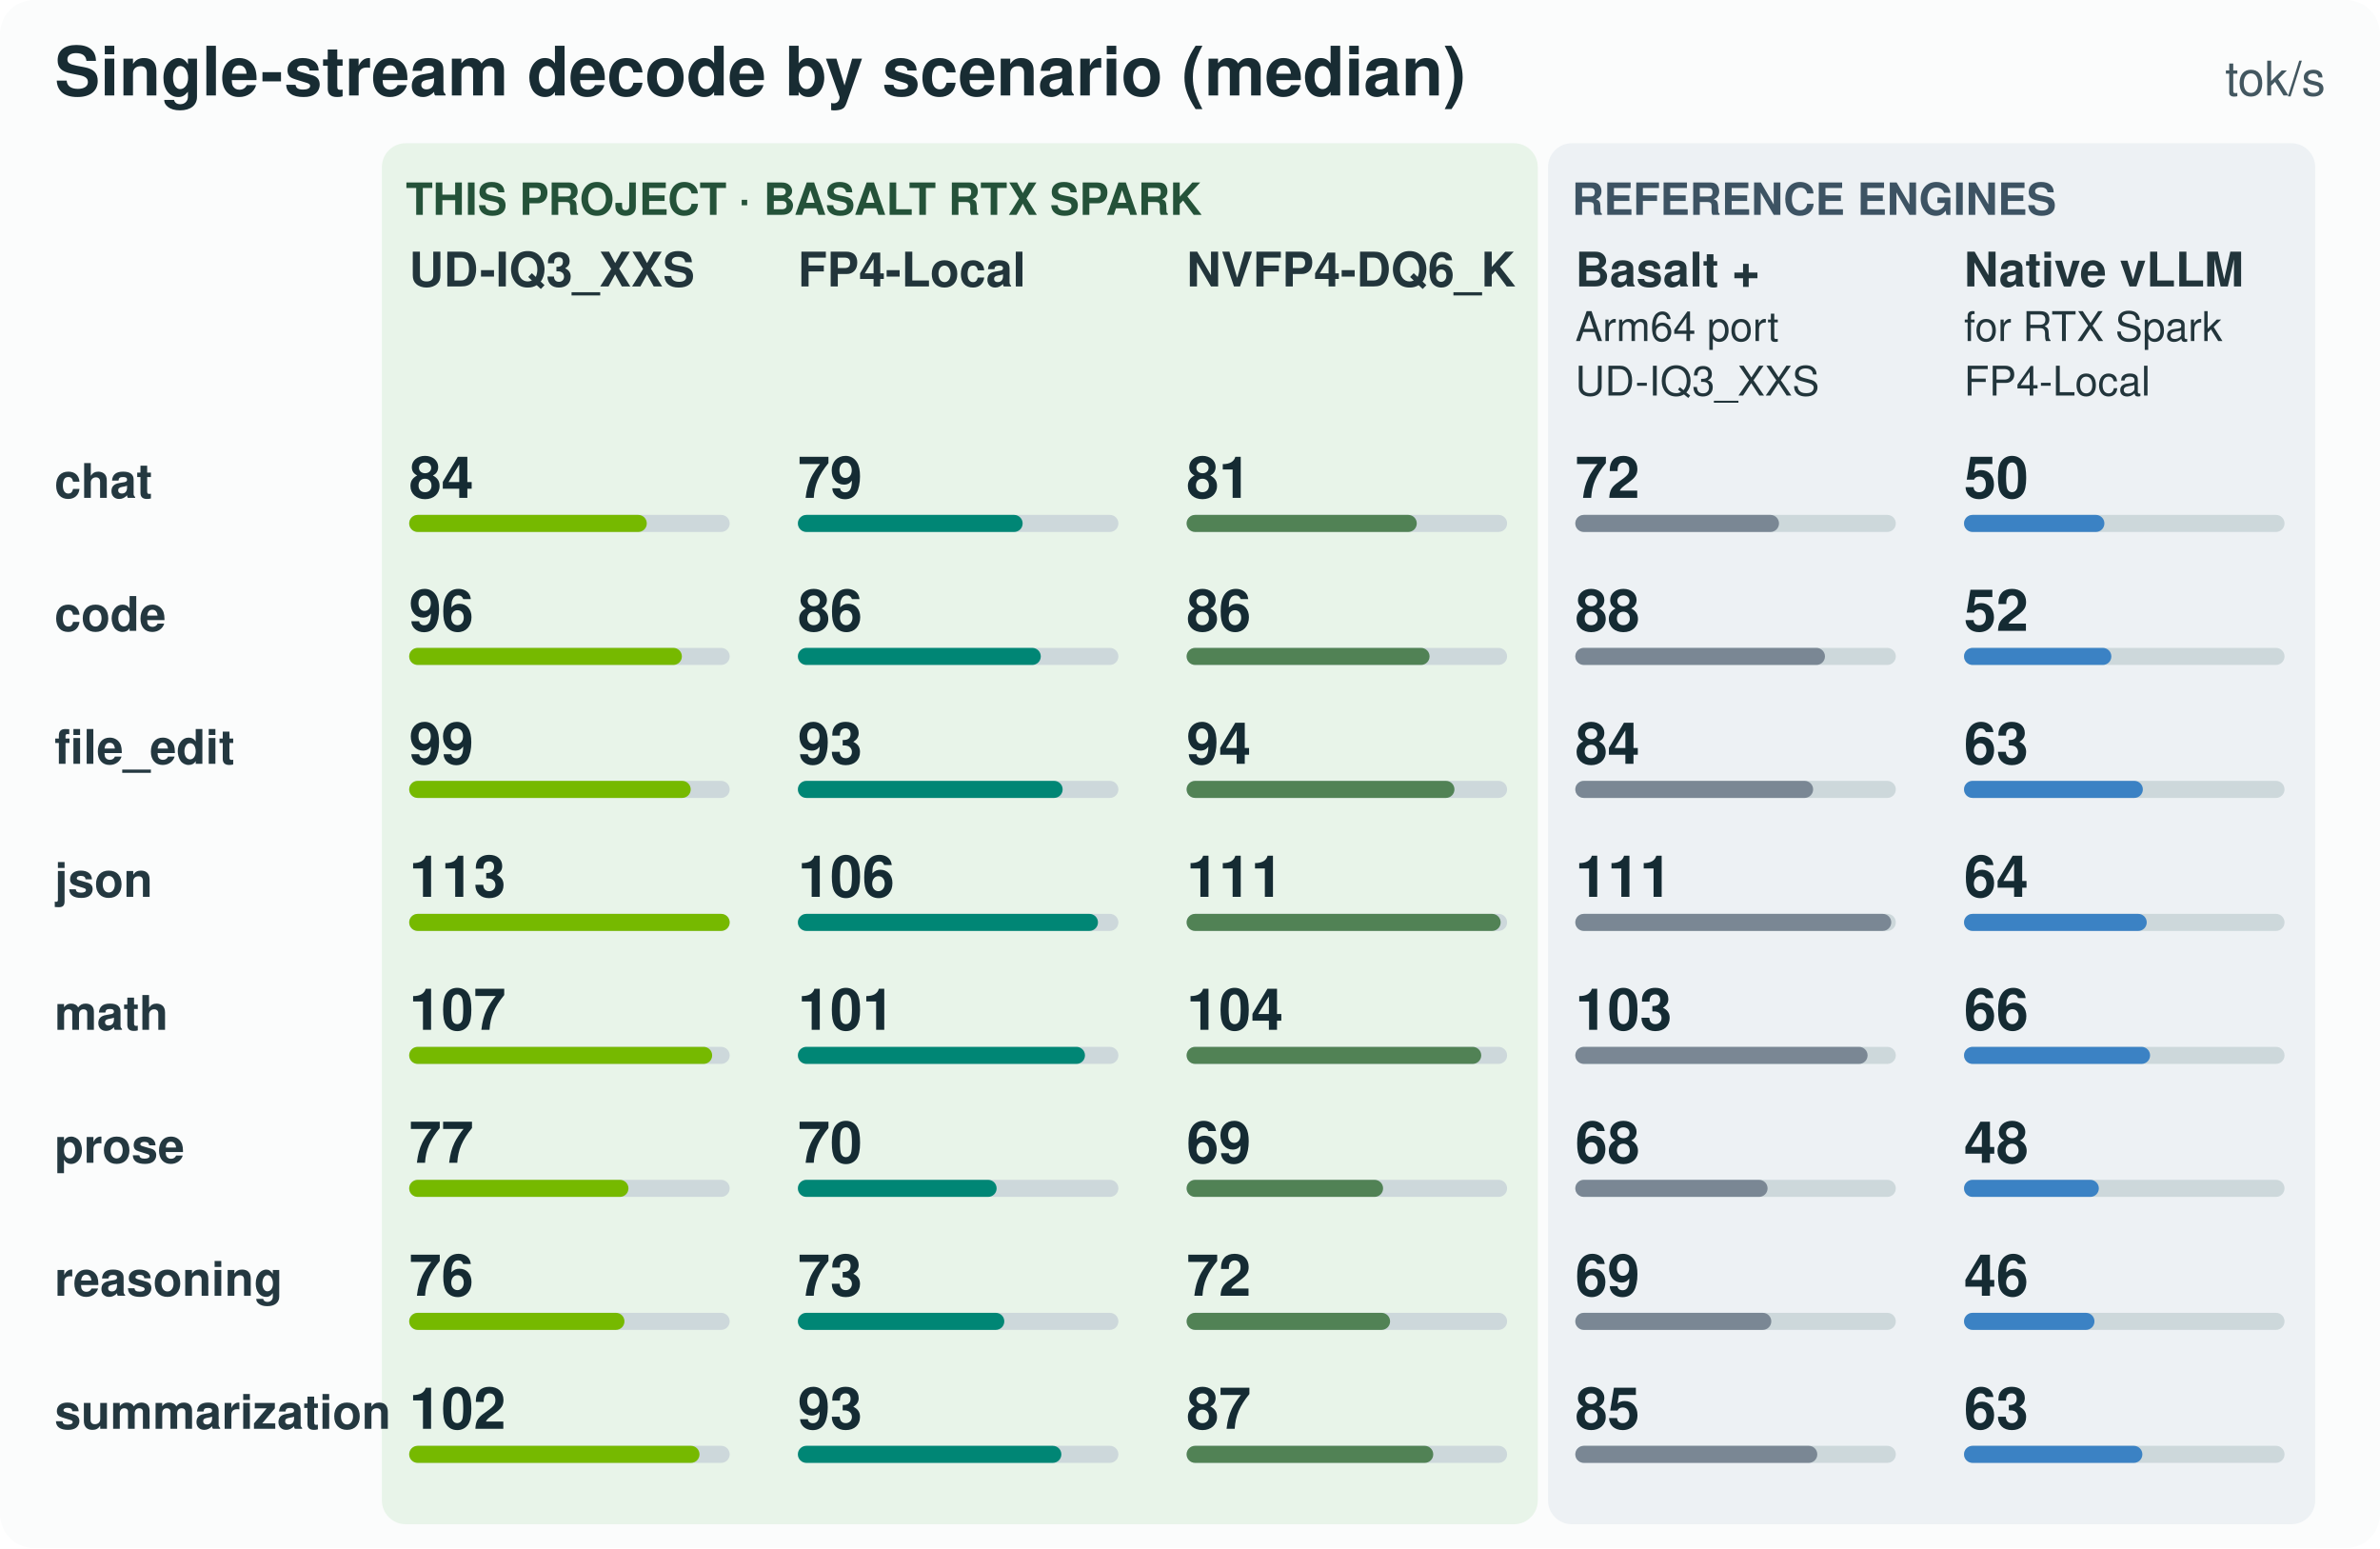
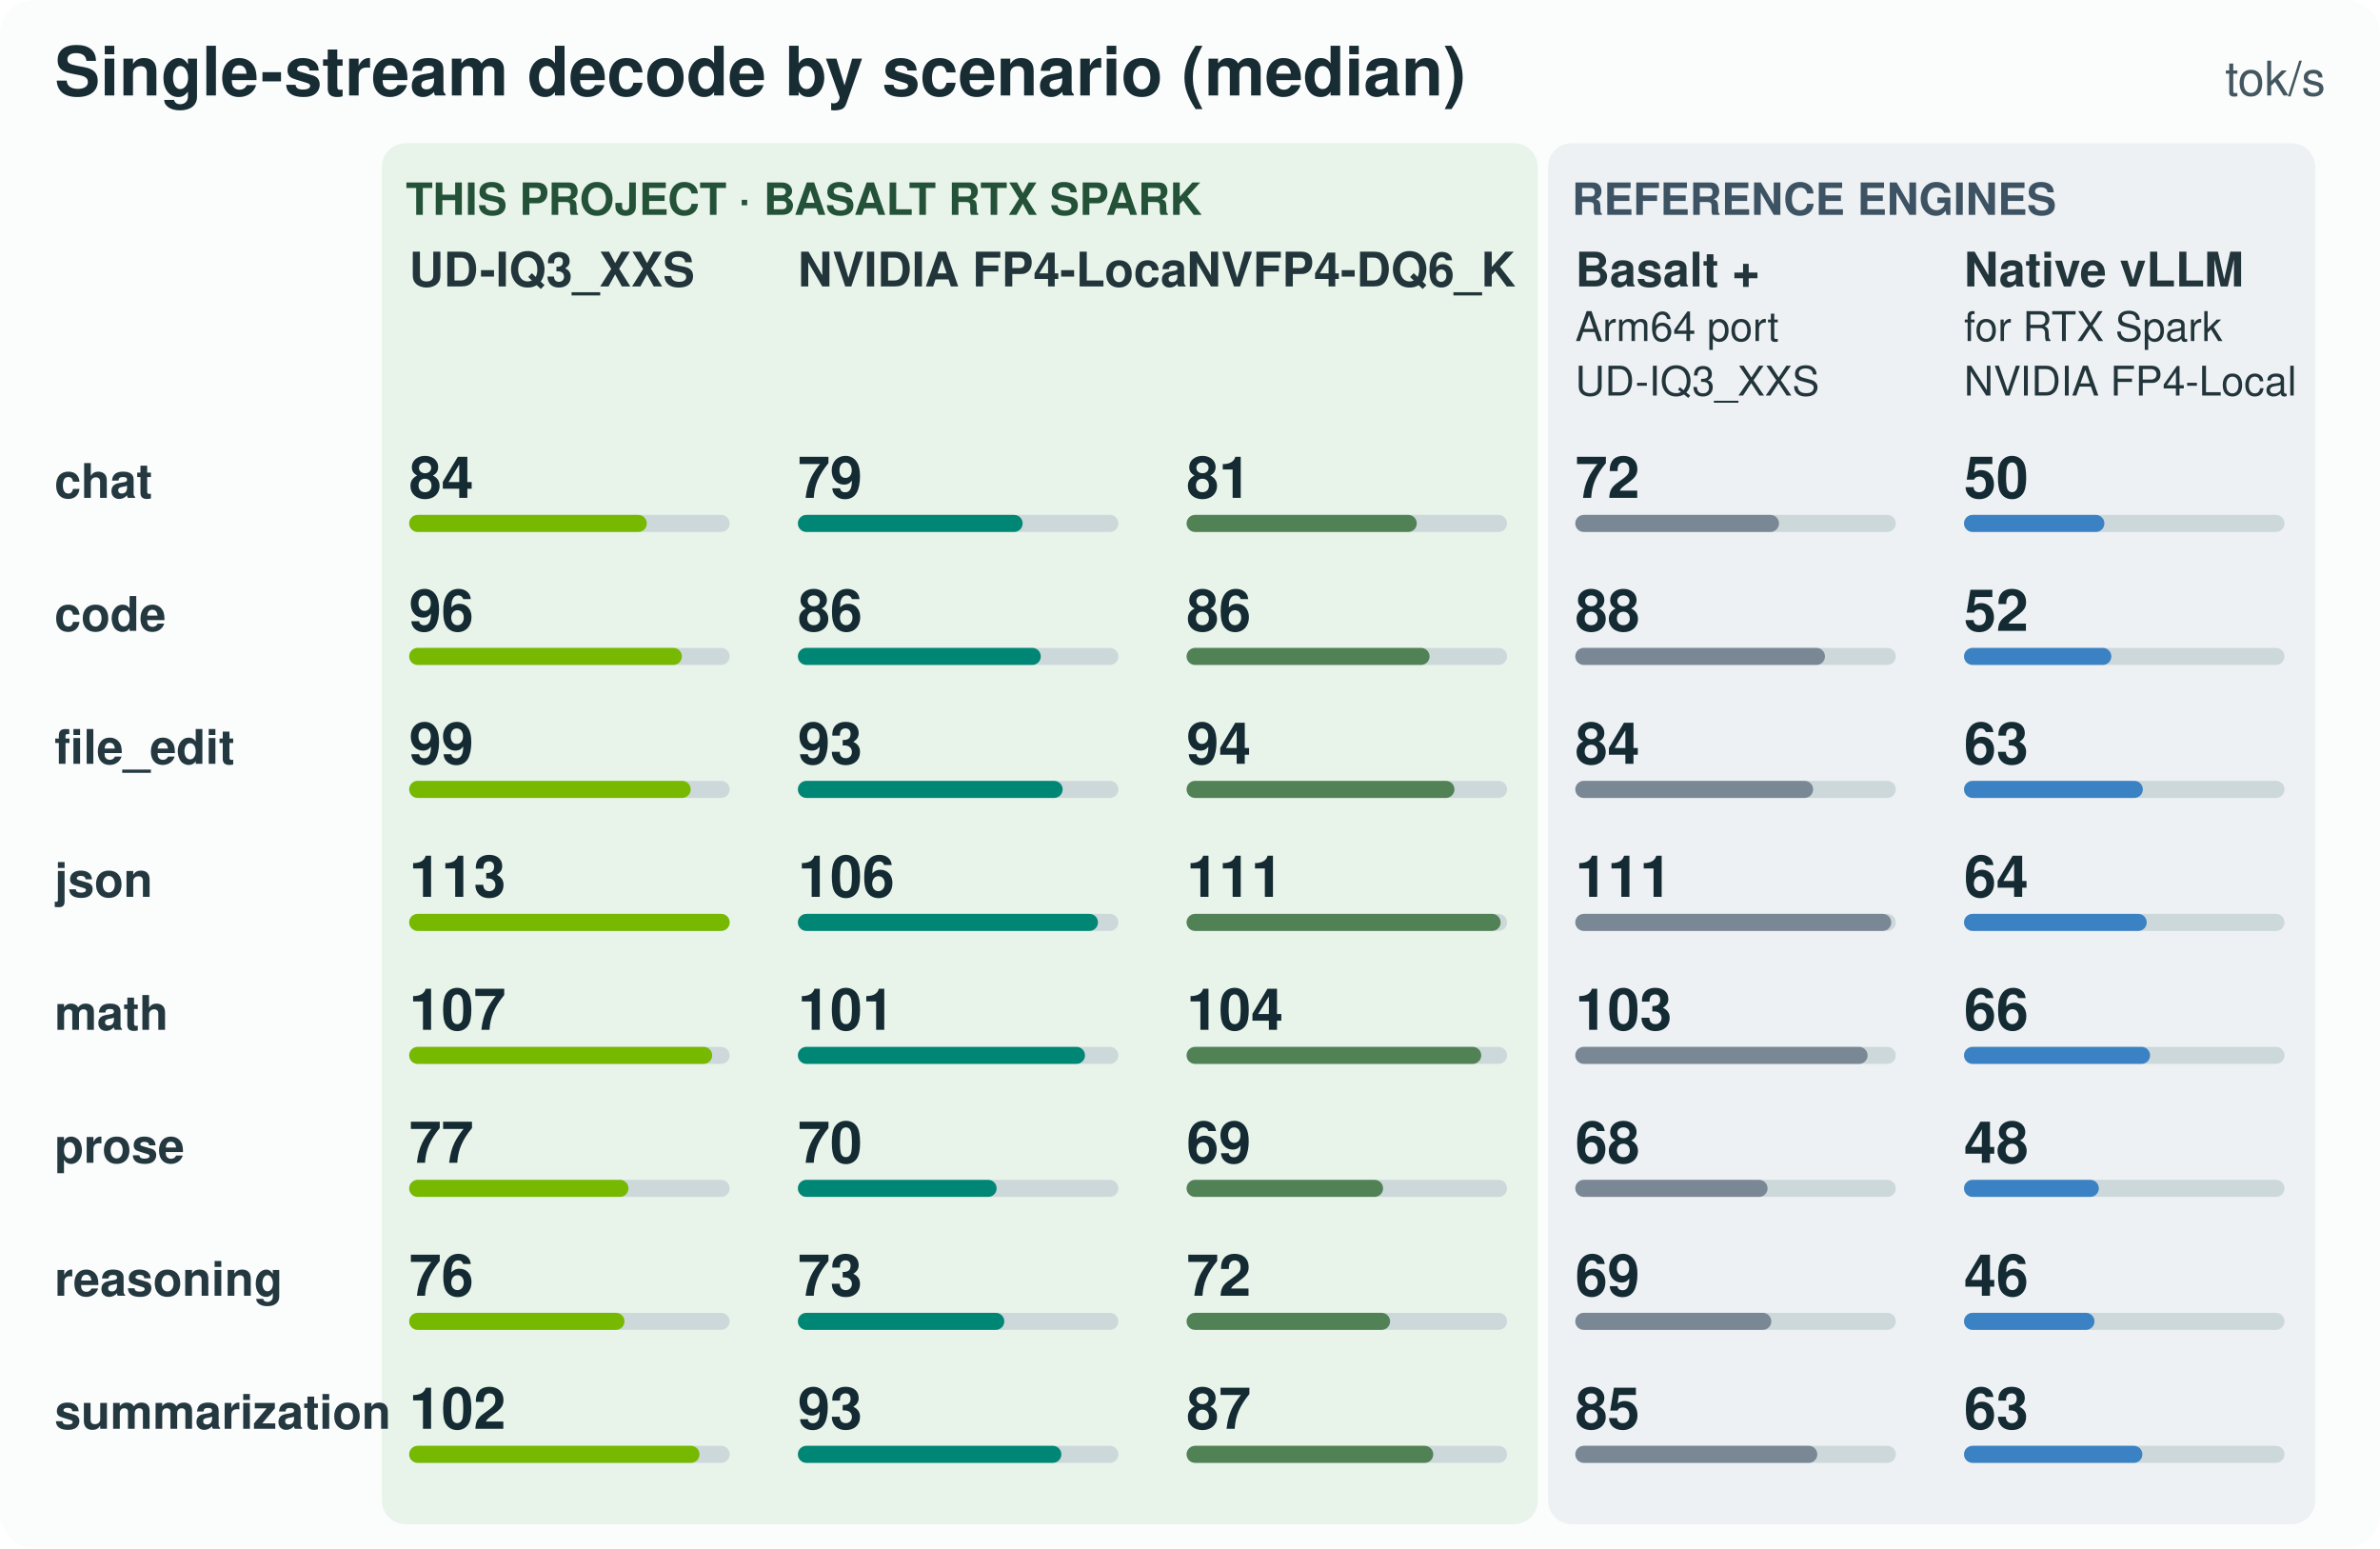
<svg xmlns="http://www.w3.org/2000/svg" width="698" height="454" viewBox="0 0 698 454" role="img" aria-labelledby="title desc" font-family="Segoe UI, Helvetica, Arial, sans-serif">
  <rect width="698" height="454" rx="10" fill="#fbfcfc" />
  <text x="16" y="28" font-size="20" font-weight="700" fill="#182c33">Single-stream decode by scenario (median)</text>
  <text x="682" y="28" font-size="14" text-anchor="end" fill="#435760">tok/s</text>
  <rect x="112" y="42" width="339" height="405" rx="7" fill="#e8f4e9" />
  <text x="119" y="63" font-size="13" font-weight="700" fill="#245239">THIS PROJECT · BASALT RTX SPARK</text>
  <rect x="454" y="42" width="225" height="405" rx="7" fill="#edf1f4" />
  <text x="461" y="63" font-size="13" font-weight="700" fill="#3d5363">REFERENCE ENGINES</text>
  <text x="120" y="84" font-size="14" font-weight="600" fill="#22353b">UD-IQ3_XXS</text>
  <text x="120" y="146" font-size="17" font-weight="600" fill="#152b33">84</text>
  <rect x="120" y="151" width="94" height="5" rx="2.5" fill="#cdd8db" />
  <rect x="120" y="151" width="69.69" height="5" rx="2.5" fill="#76B900" />
  <text x="120" y="185" font-size="17" font-weight="600" fill="#152b33">96</text>
  <rect x="120" y="190" width="94" height="5" rx="2.5" fill="#cdd8db" />
  <rect x="120" y="190" width="79.98" height="5" rx="2.5" fill="#76B900" />
  <text x="120" y="224" font-size="17" font-weight="600" fill="#152b33">99</text>
  <rect x="120" y="229" width="94" height="5" rx="2.5" fill="#cdd8db" />
  <rect x="120" y="229" width="82.57" height="5" rx="2.5" fill="#76B900" />
  <text x="120" y="263" font-size="17" font-weight="600" fill="#152b33">113</text>
  <rect x="120" y="268" width="94" height="5" rx="2.5" fill="#cdd8db" />
  <rect x="120" y="268" width="94.00" height="5" rx="2.5" fill="#76B900" />
  <text x="120" y="302" font-size="17" font-weight="600" fill="#152b33">107</text>
  <rect x="120" y="307" width="94" height="5" rx="2.5" fill="#cdd8db" />
  <rect x="120" y="307" width="88.86" height="5" rx="2.5" fill="#76B900" />
  <text x="120" y="341" font-size="17" font-weight="600" fill="#152b33">77</text>
  <rect x="120" y="346" width="94" height="5" rx="2.5" fill="#cdd8db" />
  <rect x="120" y="346" width="64.31" height="5" rx="2.5" fill="#76B900" />
  <text x="120" y="380" font-size="17" font-weight="600" fill="#152b33">76</text>
  <rect x="120" y="385" width="94" height="5" rx="2.5" fill="#cdd8db" />
  <rect x="120" y="385" width="63.14" height="5" rx="2.5" fill="#76B900" />
  <text x="120" y="419" font-size="17" font-weight="600" fill="#152b33">102</text>
  <rect x="120" y="424" width="94" height="5" rx="2.5" fill="#cdd8db" />
  <rect x="120" y="424" width="85.15" height="5" rx="2.5" fill="#76B900" />
-   <text x="234" y="84" font-size="14" font-weight="600" fill="#22353b">FP4-Local</text>
+   <text x="234" y="84" font-size="14" font-weight="600" fill="#22353b">NVIDIA FP4-Local</text>
  <text x="234" y="146" font-size="17" font-weight="600" fill="#152b33">79</text>
  <rect x="234" y="151" width="94" height="5" rx="2.5" fill="#cdd8db" />
  <rect x="234" y="151" width="65.92" height="5" rx="2.5" fill="#008675" />
  <text x="234" y="185" font-size="17" font-weight="600" fill="#152b33">86</text>
  <rect x="234" y="190" width="94" height="5" rx="2.5" fill="#cdd8db" />
  <rect x="234" y="190" width="71.24" height="5" rx="2.5" fill="#008675" />
  <text x="234" y="224" font-size="17" font-weight="600" fill="#152b33">93</text>
  <rect x="234" y="229" width="94" height="5" rx="2.5" fill="#cdd8db" />
  <rect x="234" y="229" width="77.65" height="5" rx="2.5" fill="#008675" />
  <text x="234" y="263" font-size="17" font-weight="600" fill="#152b33">106</text>
  <rect x="234" y="268" width="94" height="5" rx="2.5" fill="#cdd8db" />
  <rect x="234" y="268" width="88.01" height="5" rx="2.5" fill="#008675" />
  <text x="234" y="302" font-size="17" font-weight="600" fill="#152b33">101</text>
  <rect x="234" y="307" width="94" height="5" rx="2.5" fill="#cdd8db" />
  <rect x="234" y="307" width="84.20" height="5" rx="2.5" fill="#008675" />
  <text x="234" y="341" font-size="17" font-weight="600" fill="#152b33">70</text>
  <rect x="234" y="346" width="94" height="5" rx="2.5" fill="#cdd8db" />
  <rect x="234" y="346" width="58.29" height="5" rx="2.5" fill="#008675" />
  <text x="234" y="380" font-size="17" font-weight="600" fill="#152b33">73</text>
  <rect x="234" y="385" width="94" height="5" rx="2.5" fill="#cdd8db" />
  <rect x="234" y="385" width="60.54" height="5" rx="2.5" fill="#008675" />
  <text x="234" y="419" font-size="17" font-weight="600" fill="#152b33">93</text>
  <rect x="234" y="424" width="94" height="5" rx="2.5" fill="#cdd8db" />
  <rect x="234" y="424" width="77.27" height="5" rx="2.5" fill="#008675" />
  <text x="348" y="84" font-size="14" font-weight="600" fill="#22353b">NVFP4-DQ6_K</text>
  <text x="348" y="146" font-size="17" font-weight="600" fill="#152b33">81</text>
  <rect x="348" y="151" width="94" height="5" rx="2.5" fill="#cdd8db" />
  <rect x="348" y="151" width="67.51" height="5" rx="2.5" fill="#518255" />
  <text x="348" y="185" font-size="17" font-weight="600" fill="#152b33">86</text>
  <rect x="348" y="190" width="94" height="5" rx="2.5" fill="#cdd8db" />
  <rect x="348" y="190" width="71.26" height="5" rx="2.5" fill="#518255" />
  <text x="348" y="224" font-size="17" font-weight="600" fill="#152b33">94</text>
  <rect x="348" y="229" width="94" height="5" rx="2.5" fill="#cdd8db" />
  <rect x="348" y="229" width="78.56" height="5" rx="2.5" fill="#518255" />
  <text x="348" y="263" font-size="17" font-weight="600" fill="#152b33">111</text>
  <rect x="348" y="268" width="94" height="5" rx="2.5" fill="#cdd8db" />
  <rect x="348" y="268" width="92.11" height="5" rx="2.5" fill="#518255" />
  <text x="348" y="302" font-size="17" font-weight="600" fill="#152b33">104</text>
  <rect x="348" y="307" width="94" height="5" rx="2.5" fill="#cdd8db" />
  <rect x="348" y="307" width="86.41" height="5" rx="2.5" fill="#518255" />
  <text x="348" y="341" font-size="17" font-weight="600" fill="#152b33">69</text>
  <rect x="348" y="346" width="94" height="5" rx="2.5" fill="#cdd8db" />
  <rect x="348" y="346" width="57.63" height="5" rx="2.5" fill="#518255" />
  <text x="348" y="380" font-size="17" font-weight="600" fill="#152b33">72</text>
  <rect x="348" y="385" width="94" height="5" rx="2.5" fill="#cdd8db" />
  <rect x="348" y="385" width="59.68" height="5" rx="2.5" fill="#518255" />
  <text x="348" y="419" font-size="17" font-weight="600" fill="#152b33">87</text>
  <rect x="348" y="424" width="94" height="5" rx="2.5" fill="#cdd8db" />
  <rect x="348" y="424" width="72.34" height="5" rx="2.5" fill="#518255" />
  <text x="462" y="84" font-size="14" font-weight="600" fill="#22353b">Basalt +</text>
  <text x="462" y="100" font-size="12" font-weight="400" fill="#22353b">Arm64 port</text>
  <text x="462" y="116" font-size="12" font-weight="400" fill="#22353b">UD-IQ3_XXS</text>
  <text x="462" y="146" font-size="17" font-weight="600" fill="#152b33">72</text>
  <rect x="462" y="151" width="94" height="5" rx="2.5" fill="#cdd8db" />
  <rect x="462" y="151" width="59.74" height="5" rx="2.5" fill="#7A8794" />
  <text x="462" y="185" font-size="17" font-weight="600" fill="#152b33">88</text>
  <rect x="462" y="190" width="94" height="5" rx="2.5" fill="#cdd8db" />
  <rect x="462" y="190" width="73.22" height="5" rx="2.5" fill="#7A8794" />
  <text x="462" y="224" font-size="17" font-weight="600" fill="#152b33">84</text>
  <rect x="462" y="229" width="94" height="5" rx="2.5" fill="#cdd8db" />
  <rect x="462" y="229" width="69.75" height="5" rx="2.5" fill="#7A8794" />
  <text x="462" y="263" font-size="17" font-weight="600" fill="#152b33">111</text>
  <rect x="462" y="268" width="94" height="5" rx="2.5" fill="#cdd8db" />
  <rect x="462" y="268" width="92.66" height="5" rx="2.5" fill="#7A8794" />
  <text x="462" y="302" font-size="17" font-weight="600" fill="#152b33">103</text>
  <rect x="462" y="307" width="94" height="5" rx="2.5" fill="#cdd8db" />
  <rect x="462" y="307" width="85.72" height="5" rx="2.5" fill="#7A8794" />
  <text x="462" y="341" font-size="17" font-weight="600" fill="#152b33">68</text>
  <rect x="462" y="346" width="94" height="5" rx="2.5" fill="#cdd8db" />
  <rect x="462" y="346" width="56.39" height="5" rx="2.5" fill="#7A8794" />
  <text x="462" y="380" font-size="17" font-weight="600" fill="#152b33">69</text>
  <rect x="462" y="385" width="94" height="5" rx="2.5" fill="#cdd8db" />
  <rect x="462" y="385" width="57.48" height="5" rx="2.5" fill="#7A8794" />
  <text x="462" y="419" font-size="17" font-weight="600" fill="#152b33">85</text>
  <rect x="462" y="424" width="94" height="5" rx="2.5" fill="#cdd8db" />
  <rect x="462" y="424" width="70.97" height="5" rx="2.5" fill="#7A8794" />
  <text x="576" y="84" font-size="14" font-weight="600" fill="#22353b">Native vLLM</text>
  <text x="576" y="100" font-size="12" font-weight="400" fill="#22353b">for RTX Spark</text>
-   <text x="576" y="116" font-size="12" font-weight="400" fill="#22353b">FP4-Local</text>
+   <text x="576" y="116" font-size="12" font-weight="400" fill="#22353b">NVIDIA FP4-Local</text>
  <text x="576" y="146" font-size="17" font-weight="600" fill="#152b33">50</text>
  <rect x="576" y="151" width="94" height="5" rx="2.5" fill="#cdd8db" />
  <rect x="576" y="151" width="41.17" height="5" rx="2.5" fill="#3B82C4" />
  <text x="576" y="185" font-size="17" font-weight="600" fill="#152b33">52</text>
  <rect x="576" y="190" width="94" height="5" rx="2.5" fill="#cdd8db" />
  <rect x="576" y="190" width="43.21" height="5" rx="2.5" fill="#3B82C4" />
  <text x="576" y="224" font-size="17" font-weight="600" fill="#152b33">63</text>
  <rect x="576" y="229" width="94" height="5" rx="2.5" fill="#cdd8db" />
  <rect x="576" y="229" width="52.45" height="5" rx="2.5" fill="#3B82C4" />
  <text x="576" y="263" font-size="17" font-weight="600" fill="#152b33">64</text>
  <rect x="576" y="268" width="94" height="5" rx="2.5" fill="#cdd8db" />
  <rect x="576" y="268" width="53.59" height="5" rx="2.5" fill="#3B82C4" />
  <text x="576" y="302" font-size="17" font-weight="600" fill="#152b33">66</text>
  <rect x="576" y="307" width="94" height="5" rx="2.5" fill="#cdd8db" />
  <rect x="576" y="307" width="54.57" height="5" rx="2.5" fill="#3B82C4" />
  <text x="576" y="341" font-size="17" font-weight="600" fill="#152b33">48</text>
  <rect x="576" y="346" width="94" height="5" rx="2.5" fill="#cdd8db" />
  <rect x="576" y="346" width="39.54" height="5" rx="2.5" fill="#3B82C4" />
  <text x="576" y="380" font-size="17" font-weight="600" fill="#152b33">46</text>
  <rect x="576" y="385" width="94" height="5" rx="2.5" fill="#cdd8db" />
  <rect x="576" y="385" width="38.26" height="5" rx="2.5" fill="#3B82C4" />
  <text x="576" y="419" font-size="17" font-weight="600" fill="#152b33">63</text>
  <rect x="576" y="424" width="94" height="5" rx="2.5" fill="#cdd8db" />
  <rect x="576" y="424" width="52.31" height="5" rx="2.5" fill="#3B82C4" />
  <text x="16" y="146" font-size="14" font-weight="600" fill="#243840">chat</text>
  <text x="16" y="185" font-size="14" font-weight="600" fill="#243840">code</text>
  <text x="16" y="224" font-size="14" font-weight="600" fill="#243840">file_edit</text>
  <text x="16" y="263" font-size="14" font-weight="600" fill="#243840">json</text>
  <text x="16" y="302" font-size="14" font-weight="600" fill="#243840">math</text>
  <text x="16" y="341" font-size="14" font-weight="600" fill="#243840">prose</text>
  <text x="16" y="380" font-size="14" font-weight="600" fill="#243840">reasoning</text>
  <text x="16" y="419" font-size="14" font-weight="600" fill="#243840">summarization</text>
</svg>
